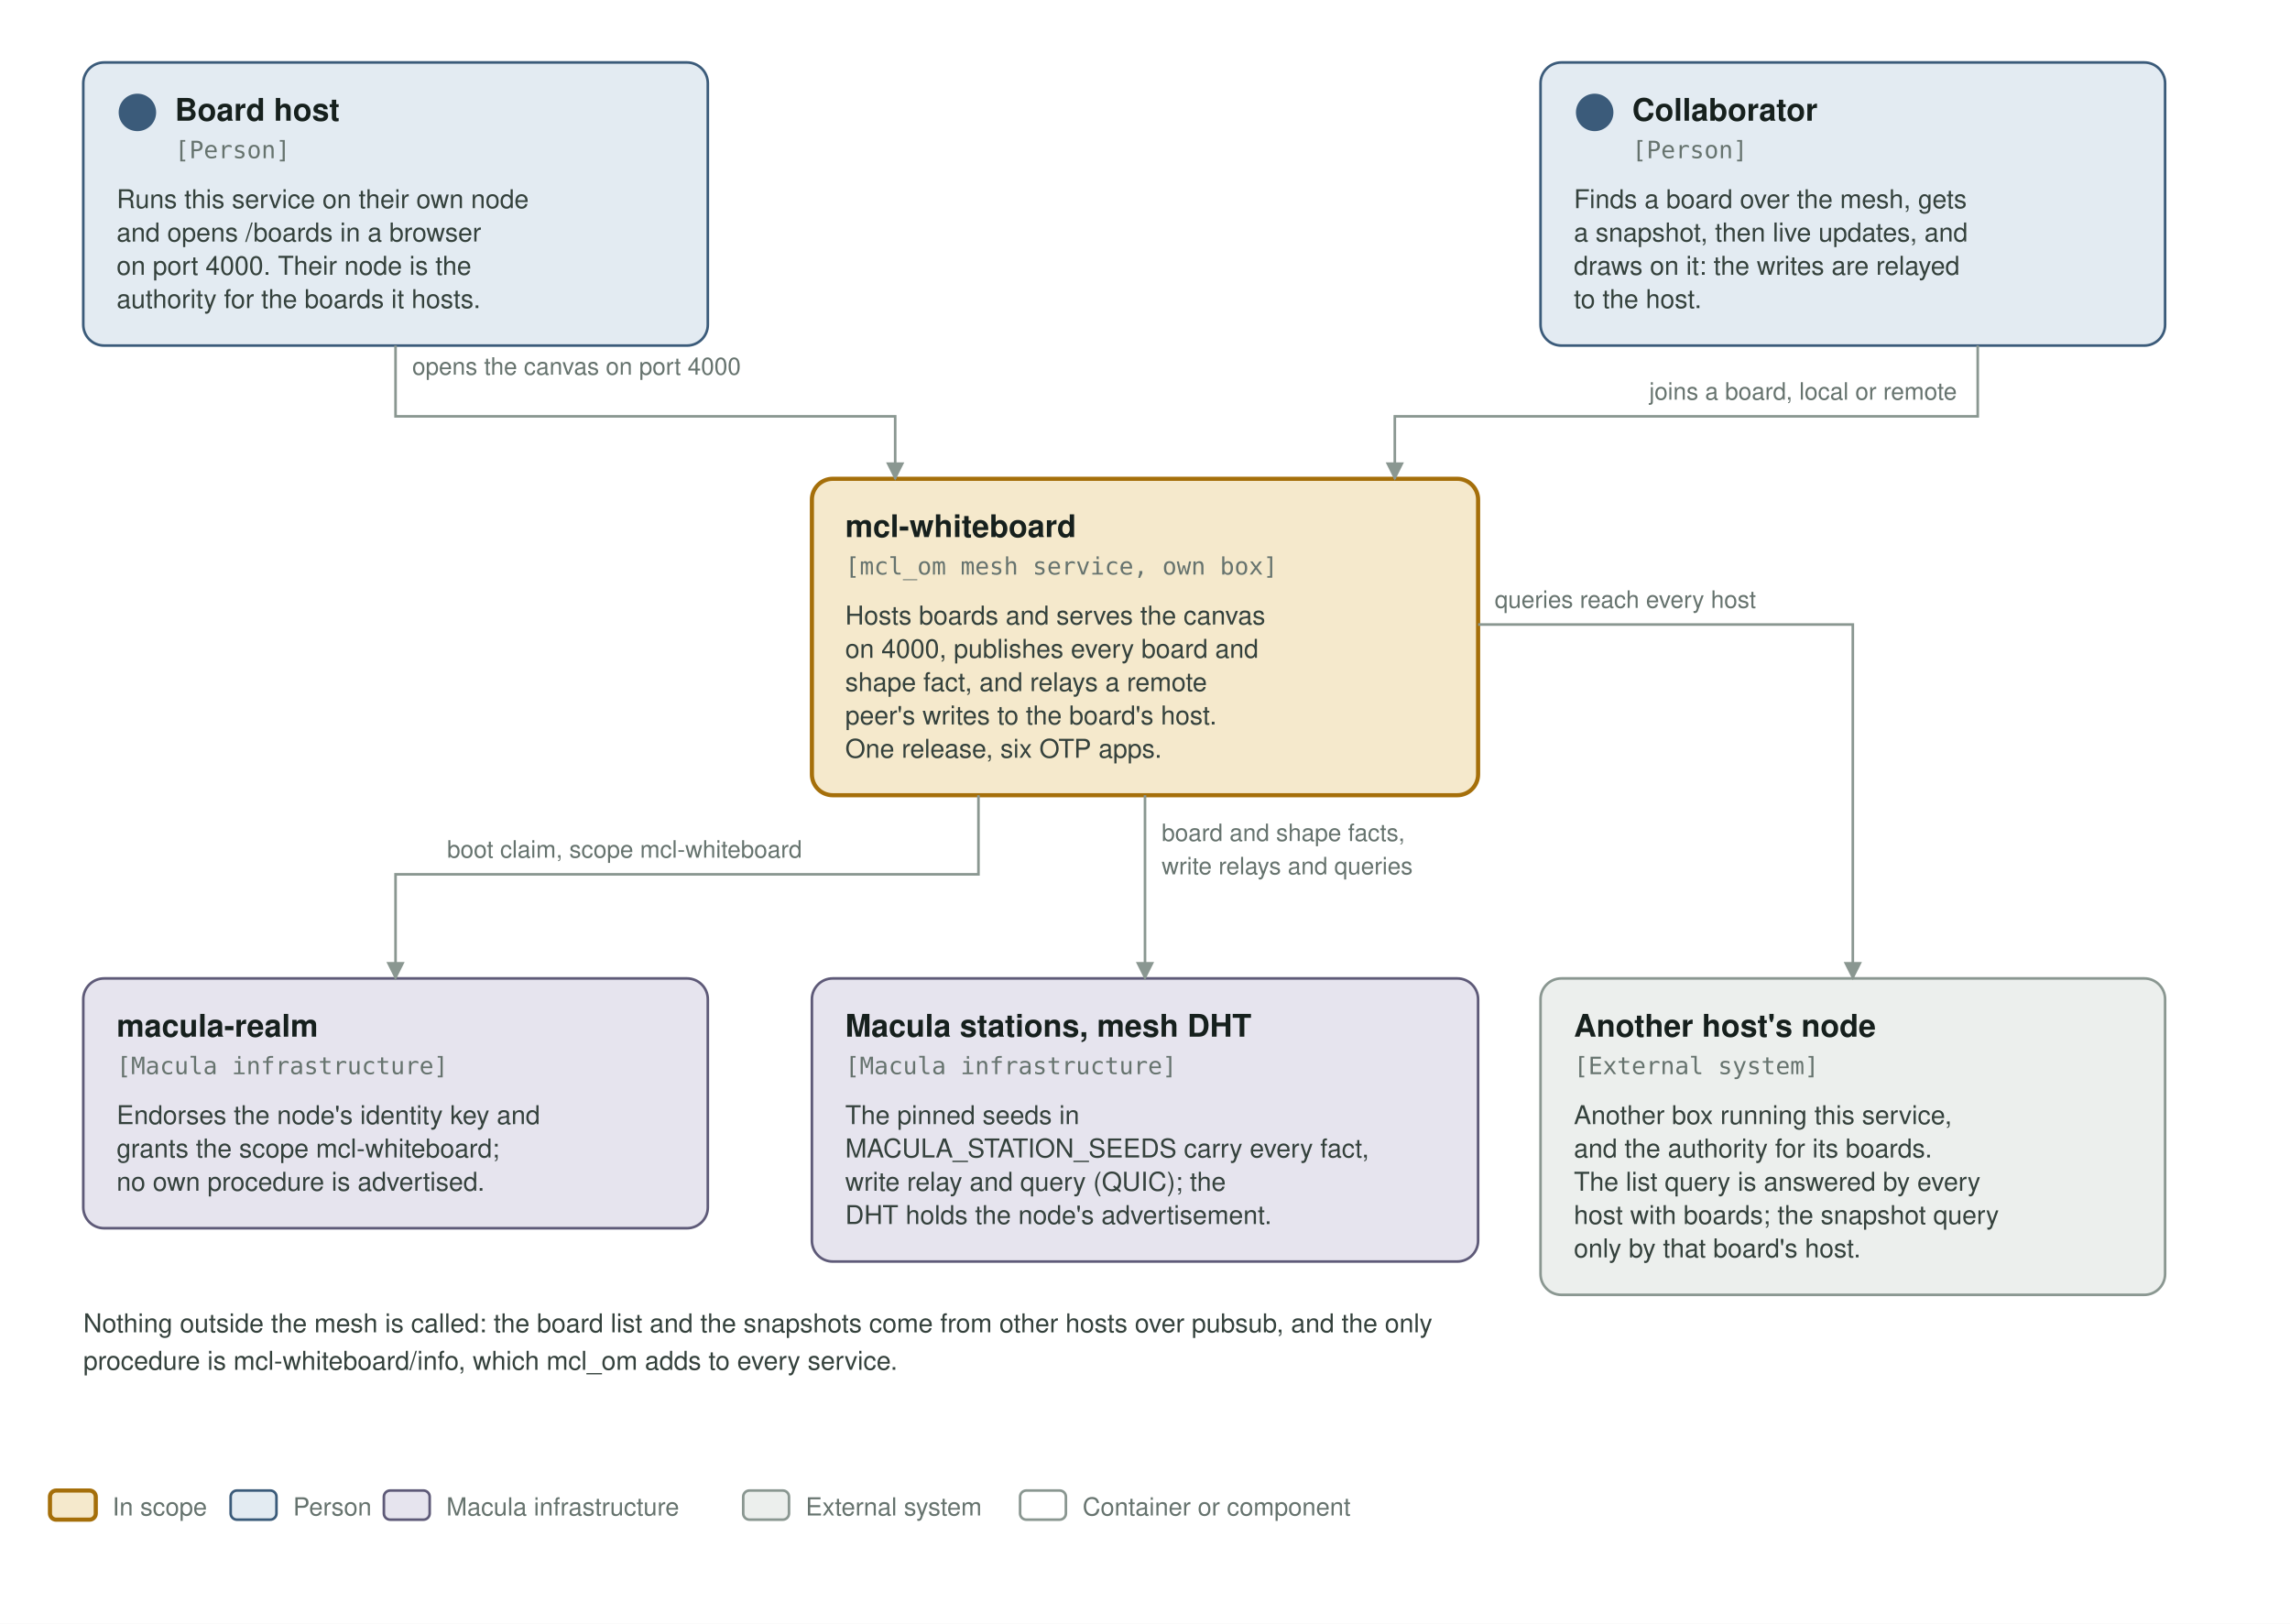
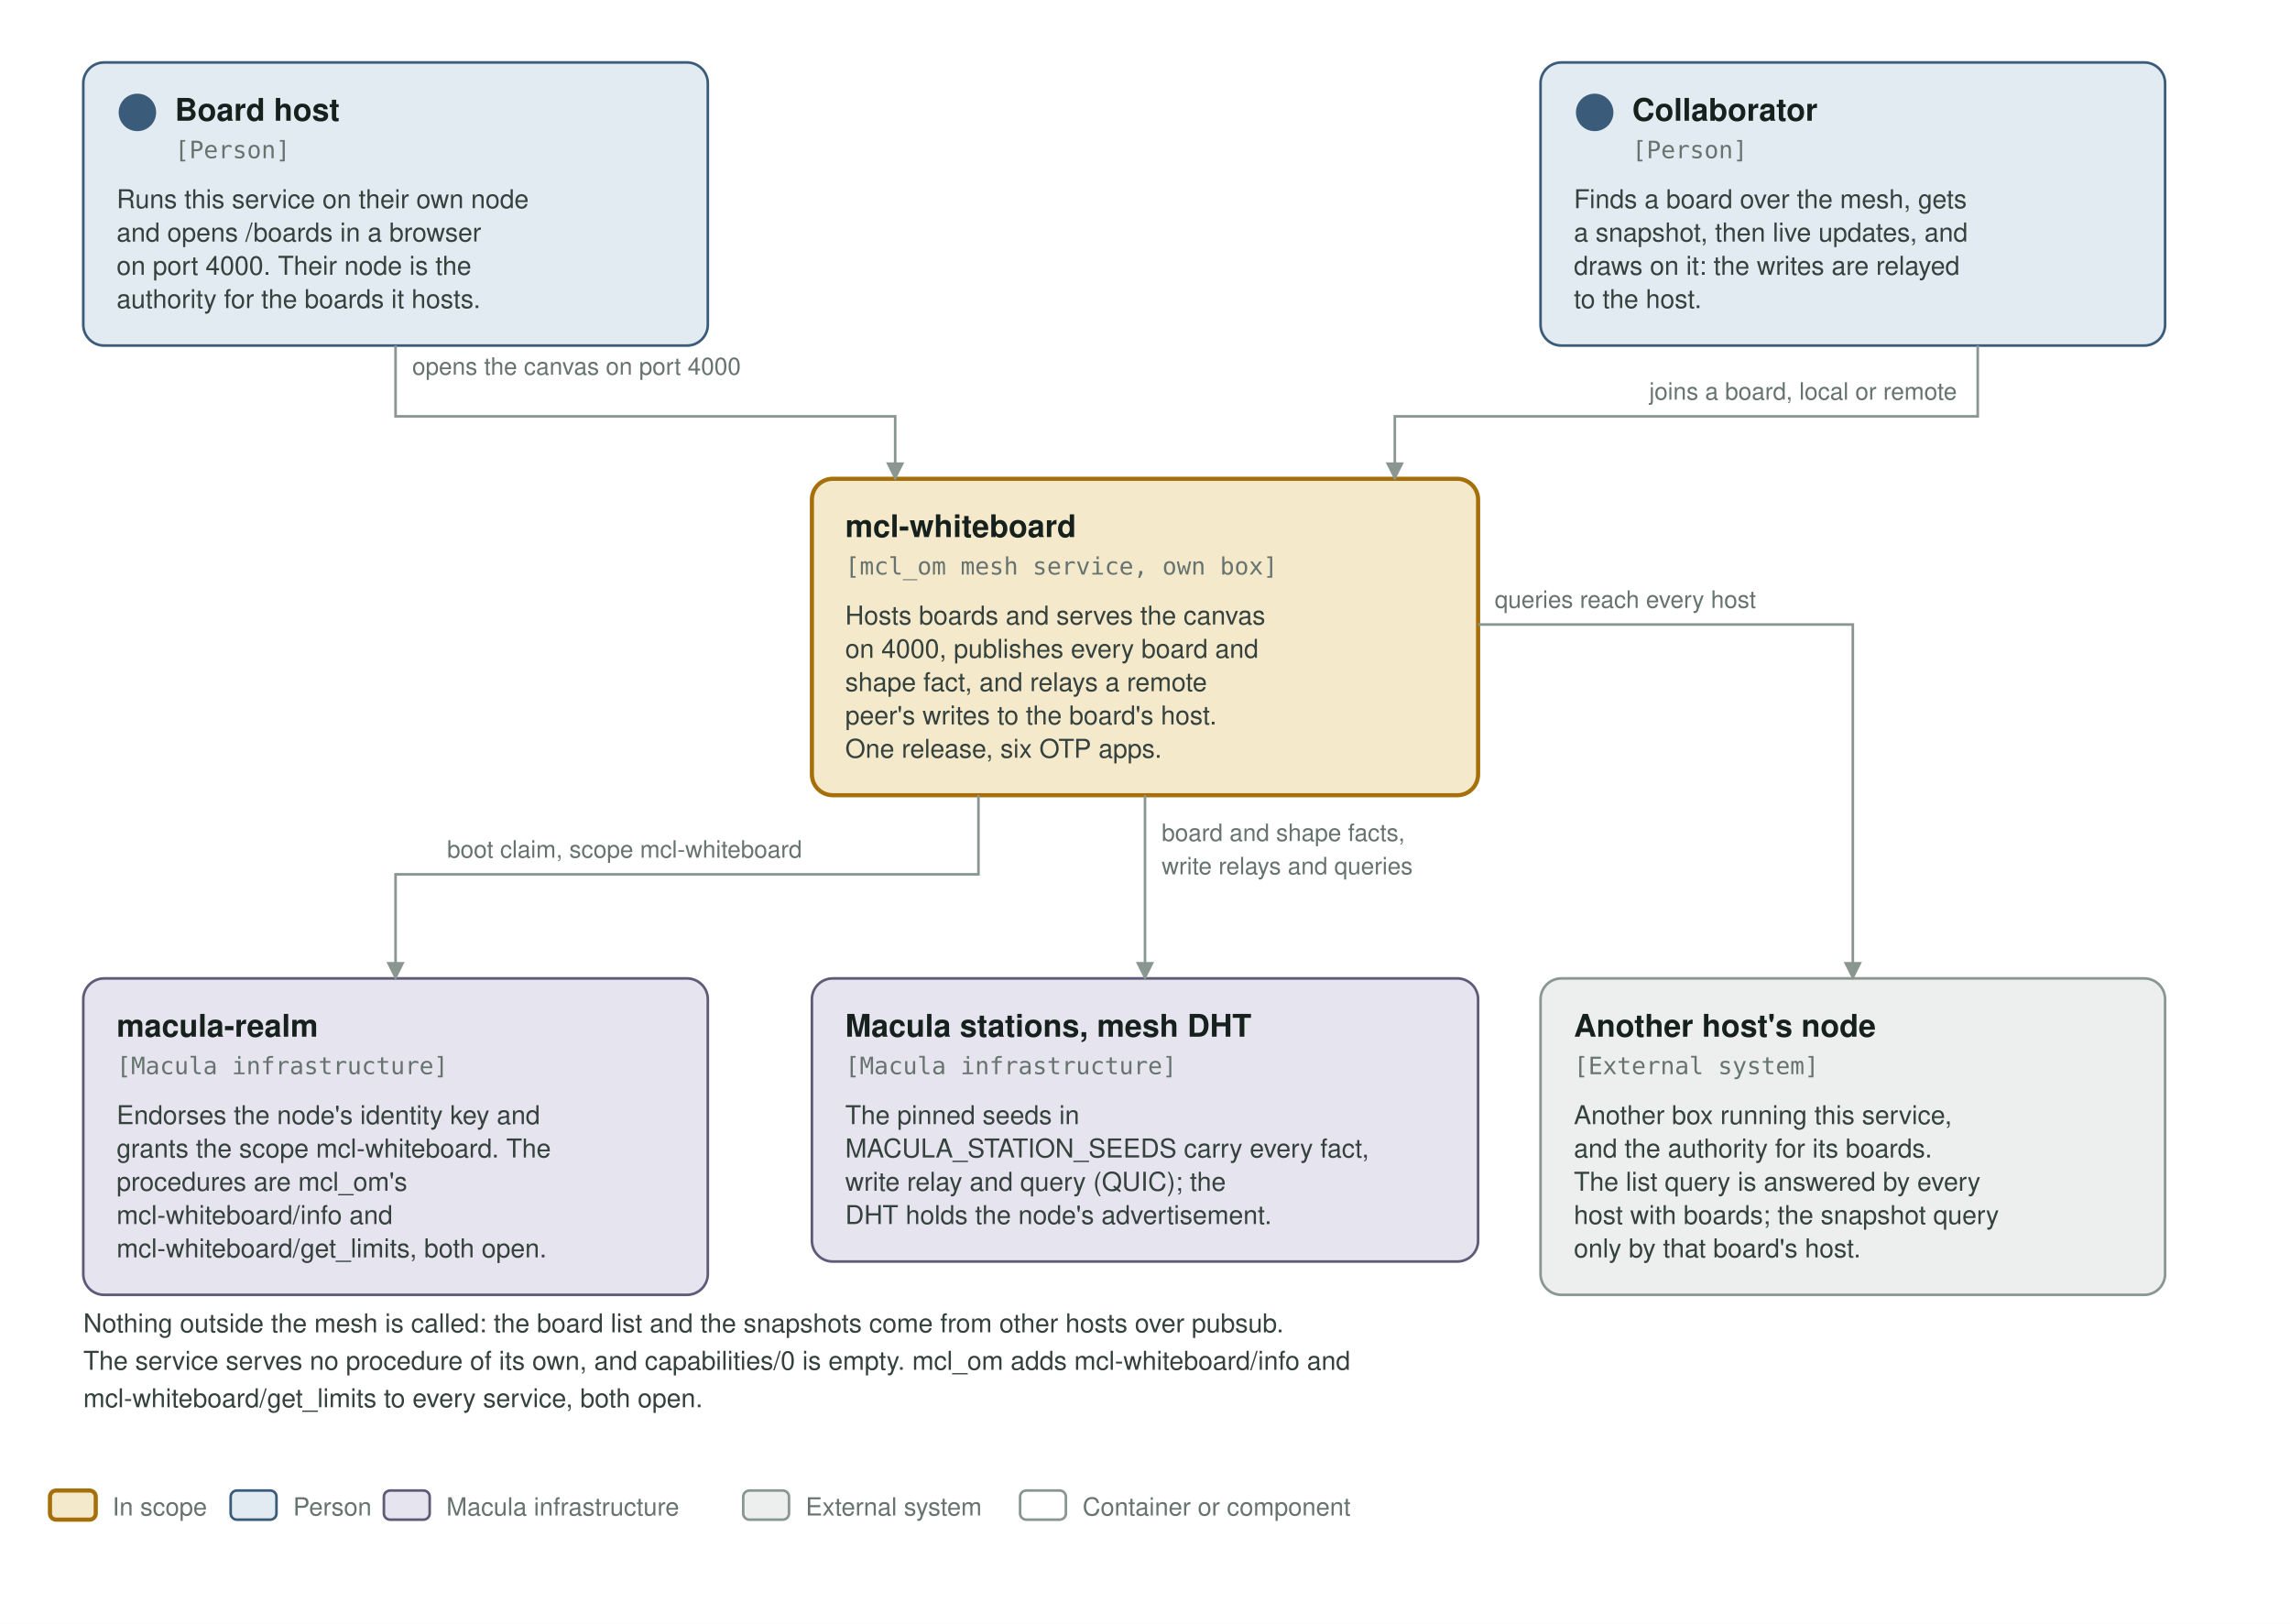
<svg xmlns="http://www.w3.org/2000/svg" viewBox="0 0 1100 780" role="img" aria-label="mcl-whiteboard system context">
  <style>
.t-name { font-family: "Atkinson Hyperlegible", "Segoe UI", system-ui, -apple-system, Helvetica, Arial, sans-serif; font-size: 15px; font-weight: 700; }
.t-desc { font-family: "Atkinson Hyperlegible", "Segoe UI", system-ui, -apple-system, Helvetica, Arial, sans-serif; font-size: 12.5px; }
.t-rel { font-family: "Atkinson Hyperlegible", "Segoe UI", system-ui, -apple-system, Helvetica, Arial, sans-serif; font-size: 11.5px; paint-order: stroke; stroke-width: 4px; stroke-linejoin: round; }
.t-code { font-family: "JetBrains Mono", ui-monospace, Menlo, Consolas, monospace; font-size: 13px; font-weight: 600; }
.t-type { font-family: "JetBrains Mono", ui-monospace, Menlo, Consolas, monospace; font-size: 11.5px; }
.t-bound { font-family: "JetBrains Mono", ui-monospace, Menlo, Consolas, monospace; font-size: 12px; font-weight: 600; }
.t-leg { font-family: "Atkinson Hyperlegible", "Segoe UI", system-ui, -apple-system, Helvetica, Arial, sans-serif; font-size: 12px; }
.edge { fill: none; stroke-width: 1.25; }
.edge-later { fill: none; stroke-width: 1.25; stroke-dasharray: 5 4; }
.bg { fill: #FFFFFF; }
.b-sys { fill: #F5E9CC; stroke: #A56F0A; stroke-width: 2; }
.b-per { fill: #E3EBF2; stroke: #3B5B7A; stroke-width: 1.25; }
.b-mac { fill: #E6E4EE; stroke: #5E5A78; stroke-width: 1.25; }
.b-ext { fill: #ECEFED; stroke: #8A9791; stroke-width: 1.25; }
.b-cmp { fill: #FFFFFF; stroke: #8A9791; stroke-width: 1.25; }
.b-later { fill: none; stroke: #8A9791; stroke-width: 1.25; stroke-dasharray: 5 4; }
.bound { fill: none; stroke: #B3BDB8; stroke-width: 1; }
.head { fill: #3B5B7A; }
.t-name, .t-code { fill: #16201D; }
.t-type, .t-bound, .t-leg { fill: #66736E; }
.t-desc { fill: #34413C; }
.t-rel { fill: #66736E; stroke: #FFFFFF; }
.edge, .edge-later { stroke: #8A9791; }
.arrowhead { fill: #8A9791; }
@media (prefers-color-scheme: dark) {
.bg { fill: #171F1C; }
.b-sys { fill: #3A2E13; stroke: #E3AA3C; }
.b-per { fill: #1D2A36; stroke: #8EB4D8; }
.b-mac { fill: #26243A; stroke: #A9A4C8; }
.b-ext { fill: #1C2421; stroke: #7D8B85; }
.b-cmp { fill: #171F1C; stroke: #7D8B85; }
.b-later { stroke: #7D8B85; }
.bound { stroke: #4A5752; }
.head { fill: #8EB4D8; }
.t-name, .t-code { fill: #E6ECE9; }
.t-type, .t-bound, .t-leg { fill: #93A09A; }
.t-desc { fill: #C3CDC8; }
.t-rel { fill: #93A09A; stroke: #171F1C; }
.edge, .edge-later { stroke: #7D8B85; }
.arrowhead { fill: #7D8B85; }
}
</style>
  <defs>
    <marker id="a" viewBox="0 0 10 10" refX="9" refY="5" markerWidth="7" markerHeight="7" orient="auto-start-reverse">
      <path class="arrowhead" d="M0 0L10 5L0 10z" />
    </marker>
  </defs>
  <rect class="bg" x="0" y="0" width="1100" height="780" />
  <rect class="b-per" x="40" y="30" width="300" height="136" rx="10" />
  <circle class="head" cx="66" cy="54" r="9" />
  <text class="t-name" x="84" y="58">Board host</text>
  <text class="t-type" x="84" y="76">[Person]</text>
  <text class="t-desc" x="56" y="100">Runs this service on their own node</text>
  <text class="t-desc" x="56" y="116">and opens /boards in a browser</text>
  <text class="t-desc" x="56" y="132">on port 4000. Their node is the</text>
  <text class="t-desc" x="56" y="148">authority for the boards it hosts.</text>
  <rect class="b-per" x="740" y="30" width="300" height="136" rx="10" />
  <circle class="head" cx="766" cy="54" r="9" />
  <text class="t-name" x="784" y="58">Collaborator</text>
  <text class="t-type" x="784" y="76">[Person]</text>
  <text class="t-desc" x="756" y="100">Finds a board over the mesh, gets</text>
  <text class="t-desc" x="756" y="116">a snapshot, then live updates, and</text>
  <text class="t-desc" x="756" y="132">draws on it: the writes are relayed</text>
  <text class="t-desc" x="756" y="148">to the host.</text>
  <rect class="b-sys" x="390" y="230" width="320" height="152" rx="10" />
  <text class="t-name" x="406" y="258">mcl-whiteboard</text>
  <text class="t-type" x="406" y="276">[mcl_om mesh service, own box]</text>
  <text class="t-desc" x="406" y="300">Hosts boards and serves the canvas</text>
  <text class="t-desc" x="406" y="316">on 4000, publishes every board and</text>
  <text class="t-desc" x="406" y="332">shape fact, and relays a remote</text>
  <text class="t-desc" x="406" y="348">peer's writes to the board's host.</text>
  <text class="t-desc" x="406" y="364">One release, six OTP apps.</text>
-   <rect class="b-mac" x="40" y="470" width="300" height="120" rx="10" />
+   <rect class="b-mac" x="40" y="470" width="300" height="152" rx="10" />
  <text class="t-name" x="56" y="498">macula-realm</text>
  <text class="t-type" x="56" y="516">[Macula infrastructure]</text>
  <text class="t-desc" x="56" y="540">Endorses the node's identity key and</text>
-   <text class="t-desc" x="56" y="556">grants the scope mcl-whiteboard;</text>
-   <text class="t-desc" x="56" y="572">no own procedure is advertised.</text>
+   <text class="t-desc" x="56" y="556">grants the scope mcl-whiteboard. The</text>
+   <text class="t-desc" x="56" y="572">procedures are mcl_om's</text>
+   <text class="t-desc" x="56" y="588">mcl-whiteboard/info and</text>
+   <text class="t-desc" x="56" y="604">mcl-whiteboard/get_limits, both open.</text>
  <rect class="b-mac" x="390" y="470" width="320" height="136" rx="10" />
  <text class="t-name" x="406" y="498">Macula stations, mesh DHT</text>
  <text class="t-type" x="406" y="516">[Macula infrastructure]</text>
  <text class="t-desc" x="406" y="540">The pinned seeds in</text>
  <text class="t-desc" x="406" y="556">MACULA_STATION_SEEDS carry every fact,</text>
  <text class="t-desc" x="406" y="572">write relay and query (QUIC); the</text>
  <text class="t-desc" x="406" y="588">DHT holds the node's advertisement.</text>
  <rect class="b-ext" x="740" y="470" width="300" height="152" rx="10" />
  <text class="t-name" x="756" y="498">Another host's node</text>
  <text class="t-type" x="756" y="516">[External system]</text>
  <text class="t-desc" x="756" y="540">Another box running this service,</text>
  <text class="t-desc" x="756" y="556">and the authority for its boards.</text>
  <text class="t-desc" x="756" y="572">The list query is answered by every</text>
  <text class="t-desc" x="756" y="588">host with boards; the snapshot query</text>
  <text class="t-desc" x="756" y="604">only by that board's host.</text>
  <path class="edge" d="M190 166V200H430V230" marker-end="url(#a)" />
  <text class="t-rel" x="198" y="180">opens the canvas on port 4000</text>
  <path class="edge" d="M950 166V200H670V230" marker-end="url(#a)" />
  <text class="t-rel" x="940" y="192" text-anchor="end">joins a board, local or remote</text>
  <path class="edge" d="M470 382V420H190V470" marker-end="url(#a)" />
  <text class="t-rel" x="300" y="412" text-anchor="middle">boot claim, scope mcl-whiteboard</text>
  <path class="edge" d="M550 382V470" marker-end="url(#a)" />
  <text class="t-rel" x="558" y="404">board and shape facts,</text>
  <text class="t-rel" x="558" y="420">write relays and queries</text>
  <path class="edge" d="M710 300H890V470" marker-end="url(#a)" />
  <text class="t-rel" x="718" y="292">queries reach every host</text>
-   <text class="t-desc" x="40" y="640">Nothing outside the mesh is called: the board list and the snapshots come from other hosts over pubsub, and the only</text>
-   <text class="t-desc" x="40" y="658">procedure is mcl-whiteboard/info, which mcl_om adds to every service.</text>
+   <text class="t-desc" x="40" y="640">Nothing outside the mesh is called: the board list and the snapshots come from other hosts over pubsub.</text>
+   <text class="t-desc" x="40" y="658">The service serves no procedure of its own, and capabilities/0 is empty. mcl_om adds mcl-whiteboard/info and</text>
+   <text class="t-desc" x="40" y="676">mcl-whiteboard/get_limits to every service, both open.</text>
  <rect class="b-sys" x="24" y="716" width="22" height="14" rx="3" />
  <text class="t-leg" x="54" y="728">In scope</text>
  <rect class="b-per" x="110.8" y="716" width="22" height="14" rx="3" />
  <text class="t-leg" x="140.8" y="728">Person</text>
  <rect class="b-mac" x="184.4" y="716" width="22" height="14" rx="3" />
  <text class="t-leg" x="214.4" y="728">Macula infrastructure</text>
  <rect class="b-ext" x="357.0" y="716" width="22" height="14" rx="3" />
  <text class="t-leg" x="387.0" y="728">External system</text>
  <rect class="b-cmp" x="490.0" y="716" width="22" height="14" rx="3" />
  <text class="t-leg" x="520.0" y="728">Container or component</text>
</svg>
